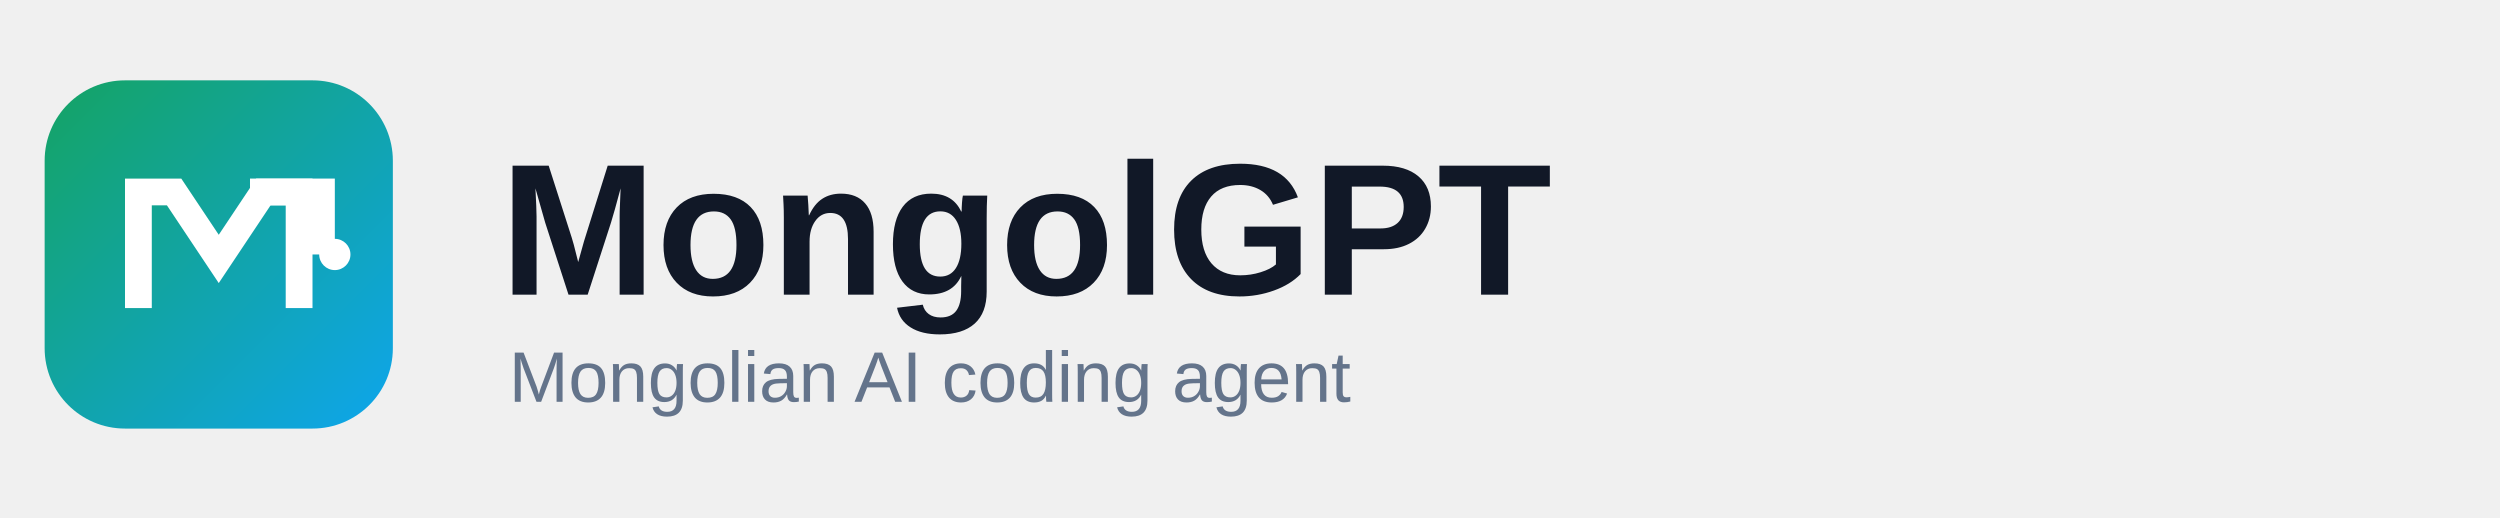
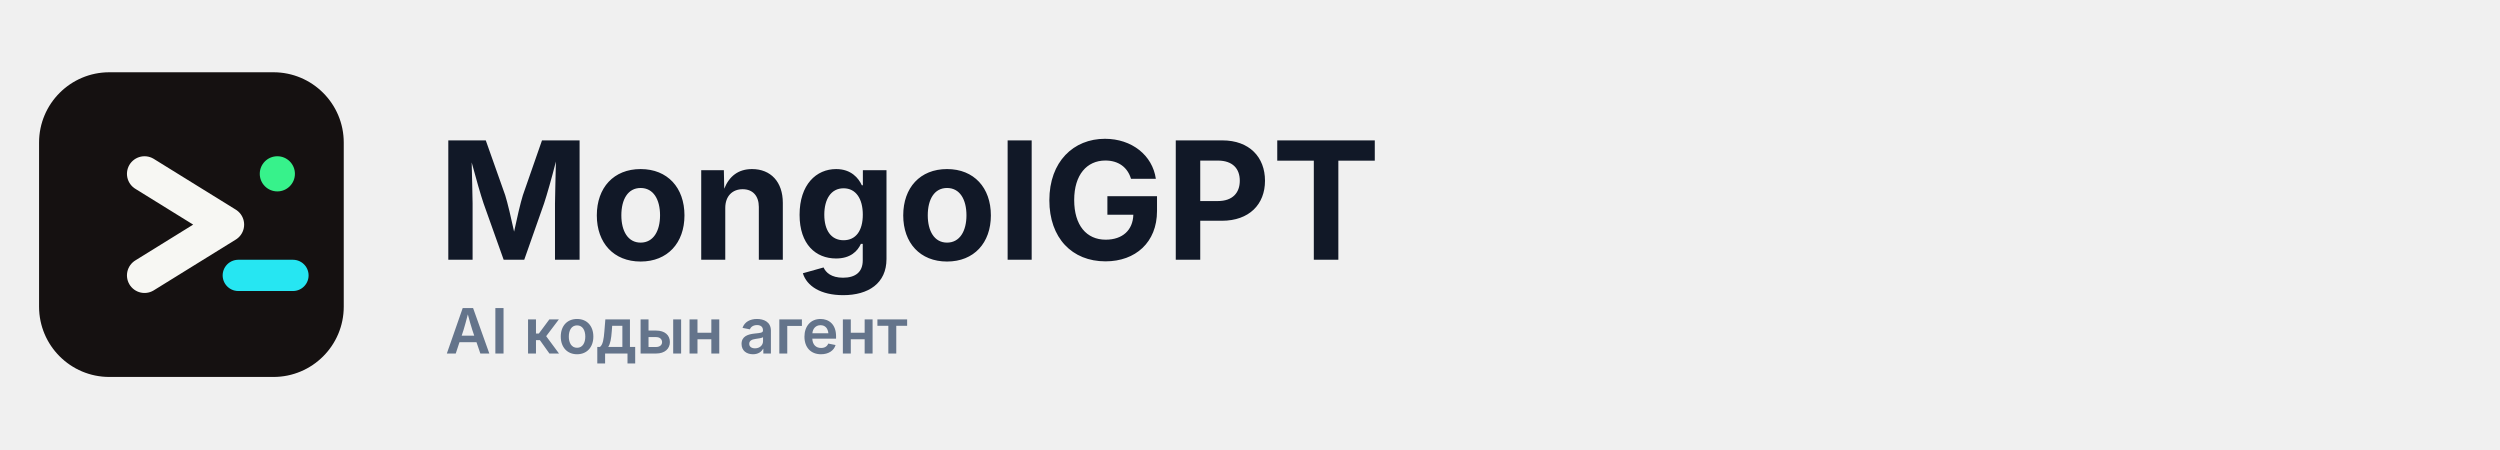
- <svg xmlns="http://www.w3.org/2000/svg" width="560" height="116" viewBox="0 0 560 116" fill="none">
-   <defs>
-     <linearGradient id="g" x1="0" y1="0" x2="90" y2="90" gradientUnits="userSpaceOnUse">
-       <stop stop-color="#16A34A" />
-       <stop offset="1" stop-color="#0EA5E9" />
-     </linearGradient>
-   </defs>
-   <rect x="10" y="18" width="78" height="78" rx="18" fill="url(#g)" />
-   <path d="M31 66V43H39L49 58L59 43H67V66" stroke="white" stroke-width="6" stroke-linecap="square" stroke-linejoin="miter" />
-   <path d="M59 43H72V54" stroke="white" stroke-width="6" stroke-linecap="square" />
-   <circle cx="75" cy="57" r="3.5" fill="white" />
-   <text x="112" y="66" fill="#111827" font-family="Segoe UI, Arial, sans-serif" font-size="42" font-weight="700" letter-spacing="0">MongolGPT</text>
-   <text x="114" y="90" fill="#64748B" font-family="Segoe UI, Arial, sans-serif" font-size="16" font-weight="500" letter-spacing="0">Mongolian AI coding agent</text>
+ <svg xmlns="http://www.w3.org/2000/svg" width="640" height="115" viewBox="0 0 640 115" fill="none">
+   <rect x="10" y="18.5" width="78" height="78" rx="18" fill="#151111" />
+   <path d="M37 44L58 57L37 70" stroke="#F7F7F3" stroke-width="9" stroke-linecap="round" stroke-linejoin="round" transform="translate(0 0.5)" />
+   <path d="M61 70H75" stroke="#26E6F2" stroke-width="8" stroke-linecap="round" transform="translate(0 0.5)" />
+   <circle cx="71" cy="44.5" r="4.5" fill="#37F28B" />
+   <text x="112" y="66.5" fill="#111827" font-family="Inter, Segoe UI, Arial, sans-serif" font-size="42" font-weight="750" letter-spacing="0">MongolGPT</text>
+   <text x="114" y="90.5" fill="#64748B" font-family="Inter, Segoe UI, Arial, sans-serif" font-size="16" font-weight="600" letter-spacing="0">AI кодын агент</text>
</svg>
